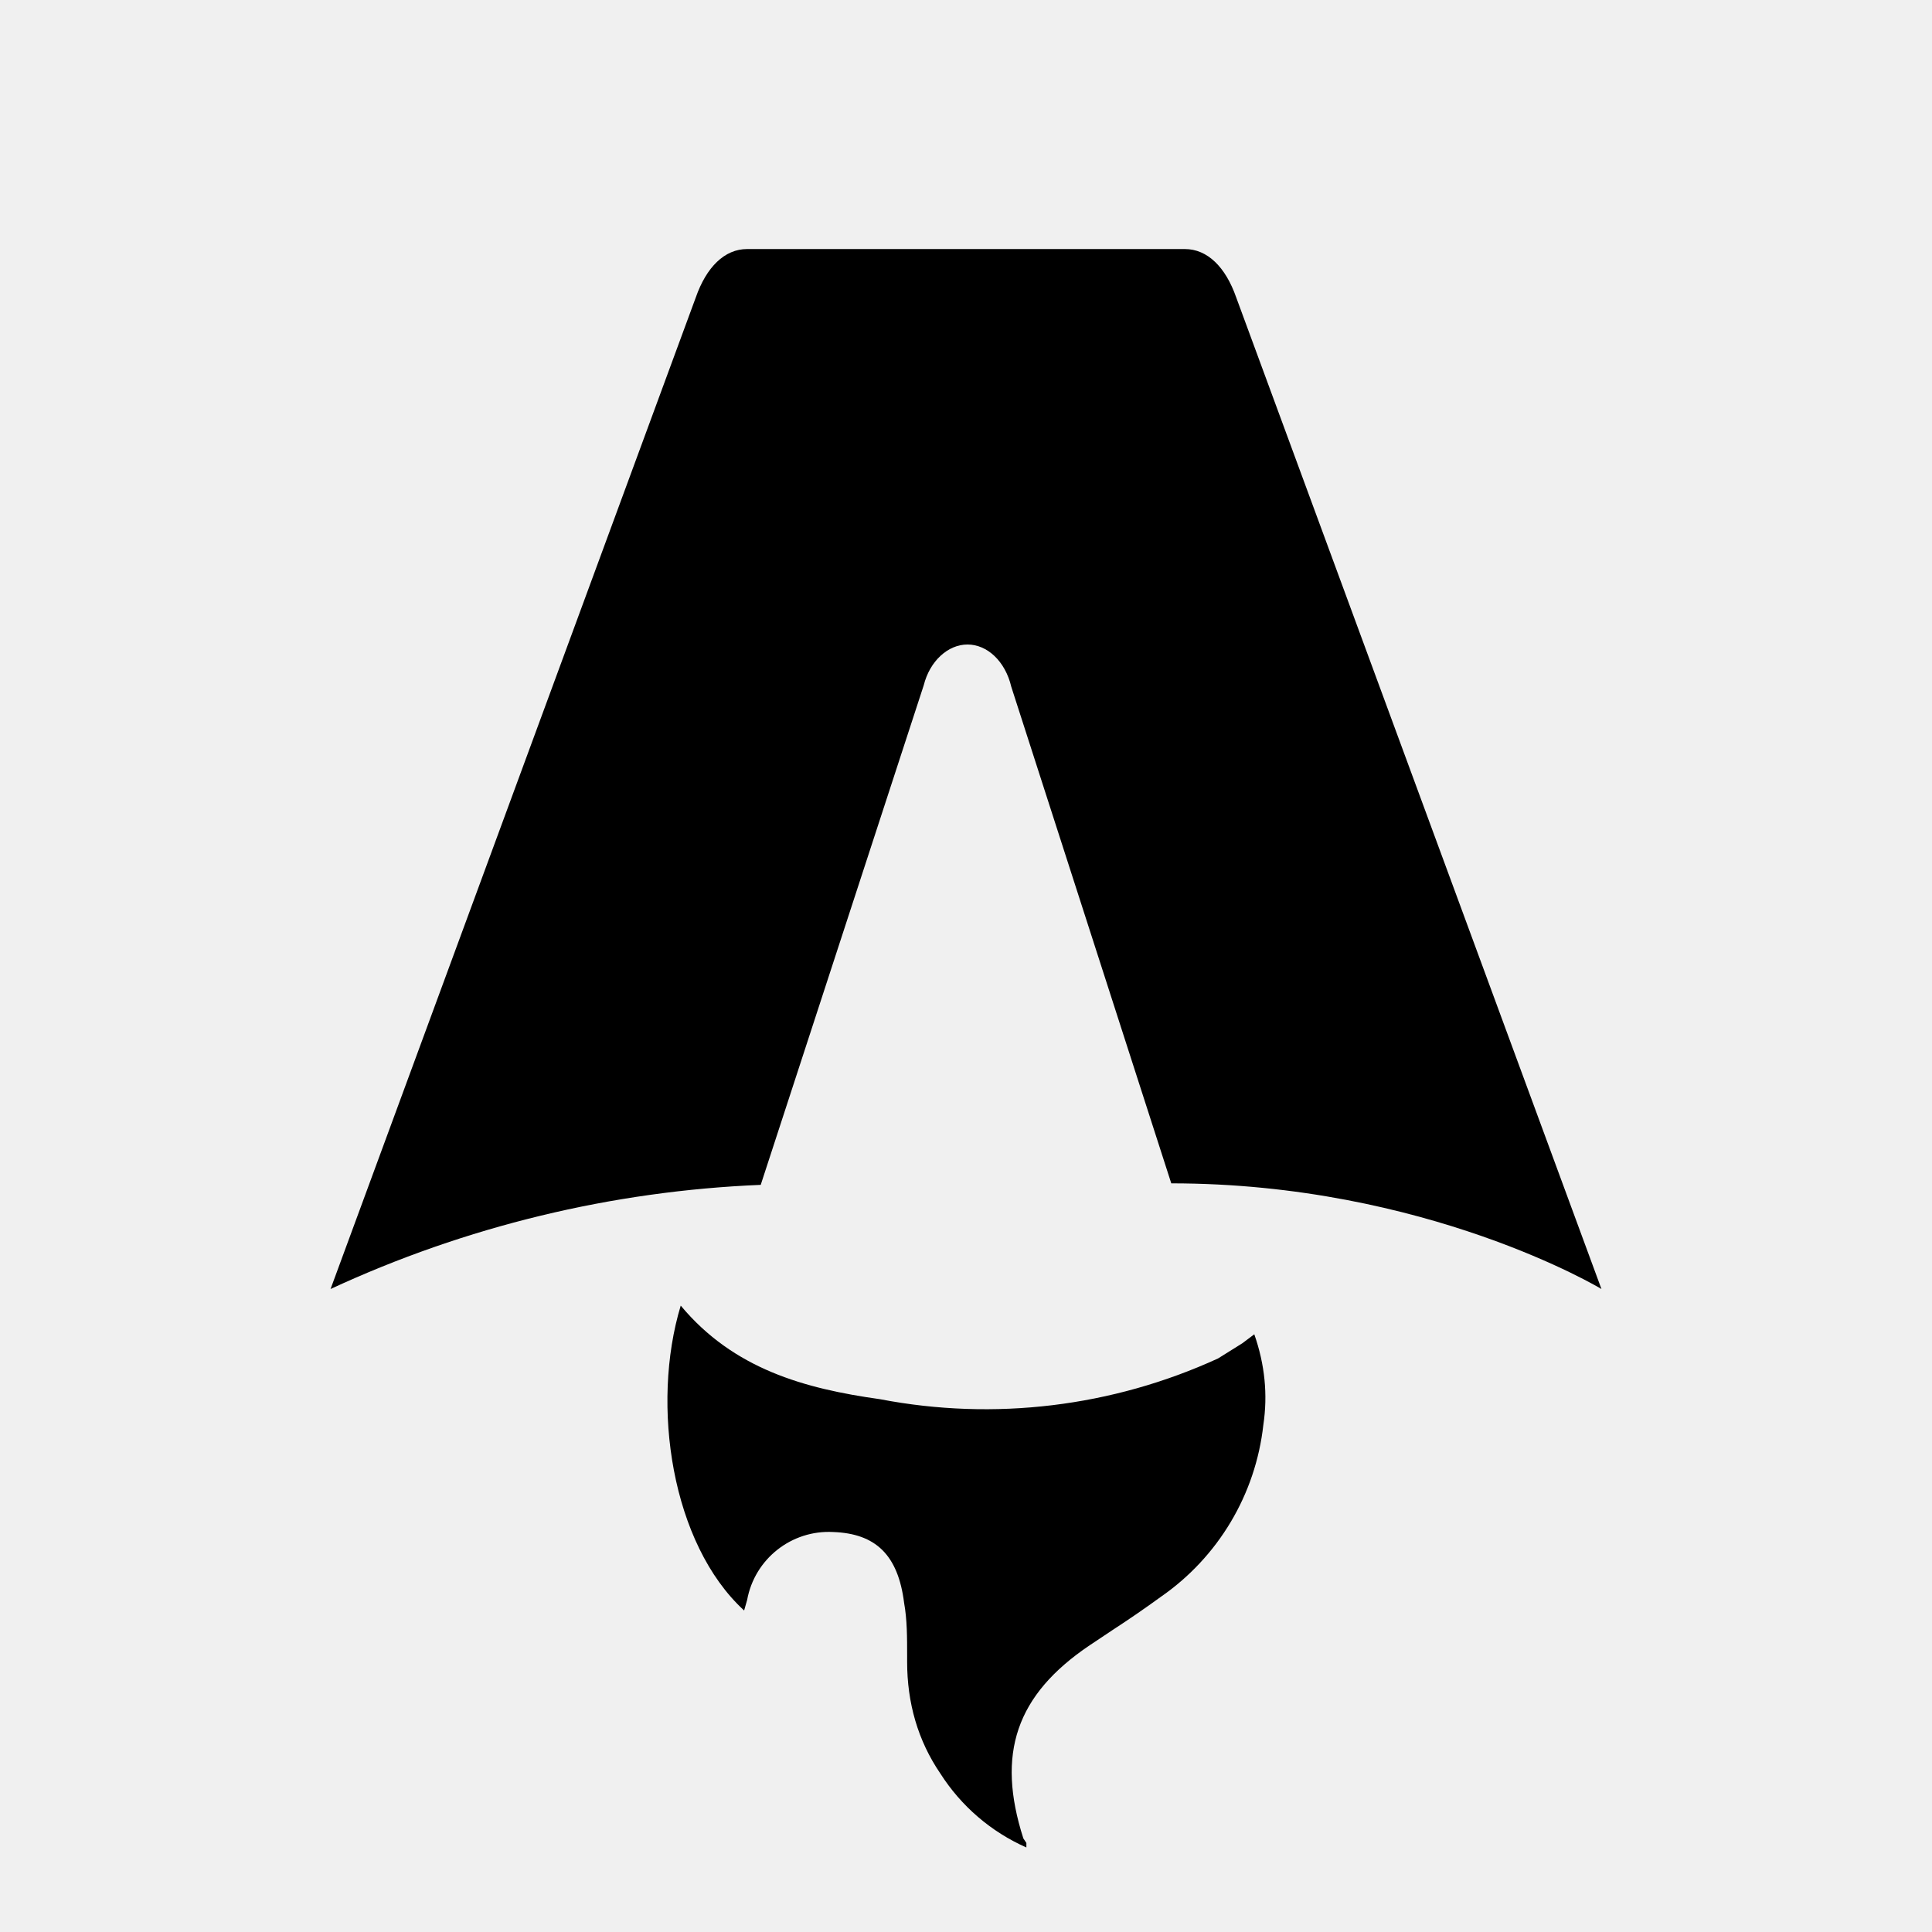
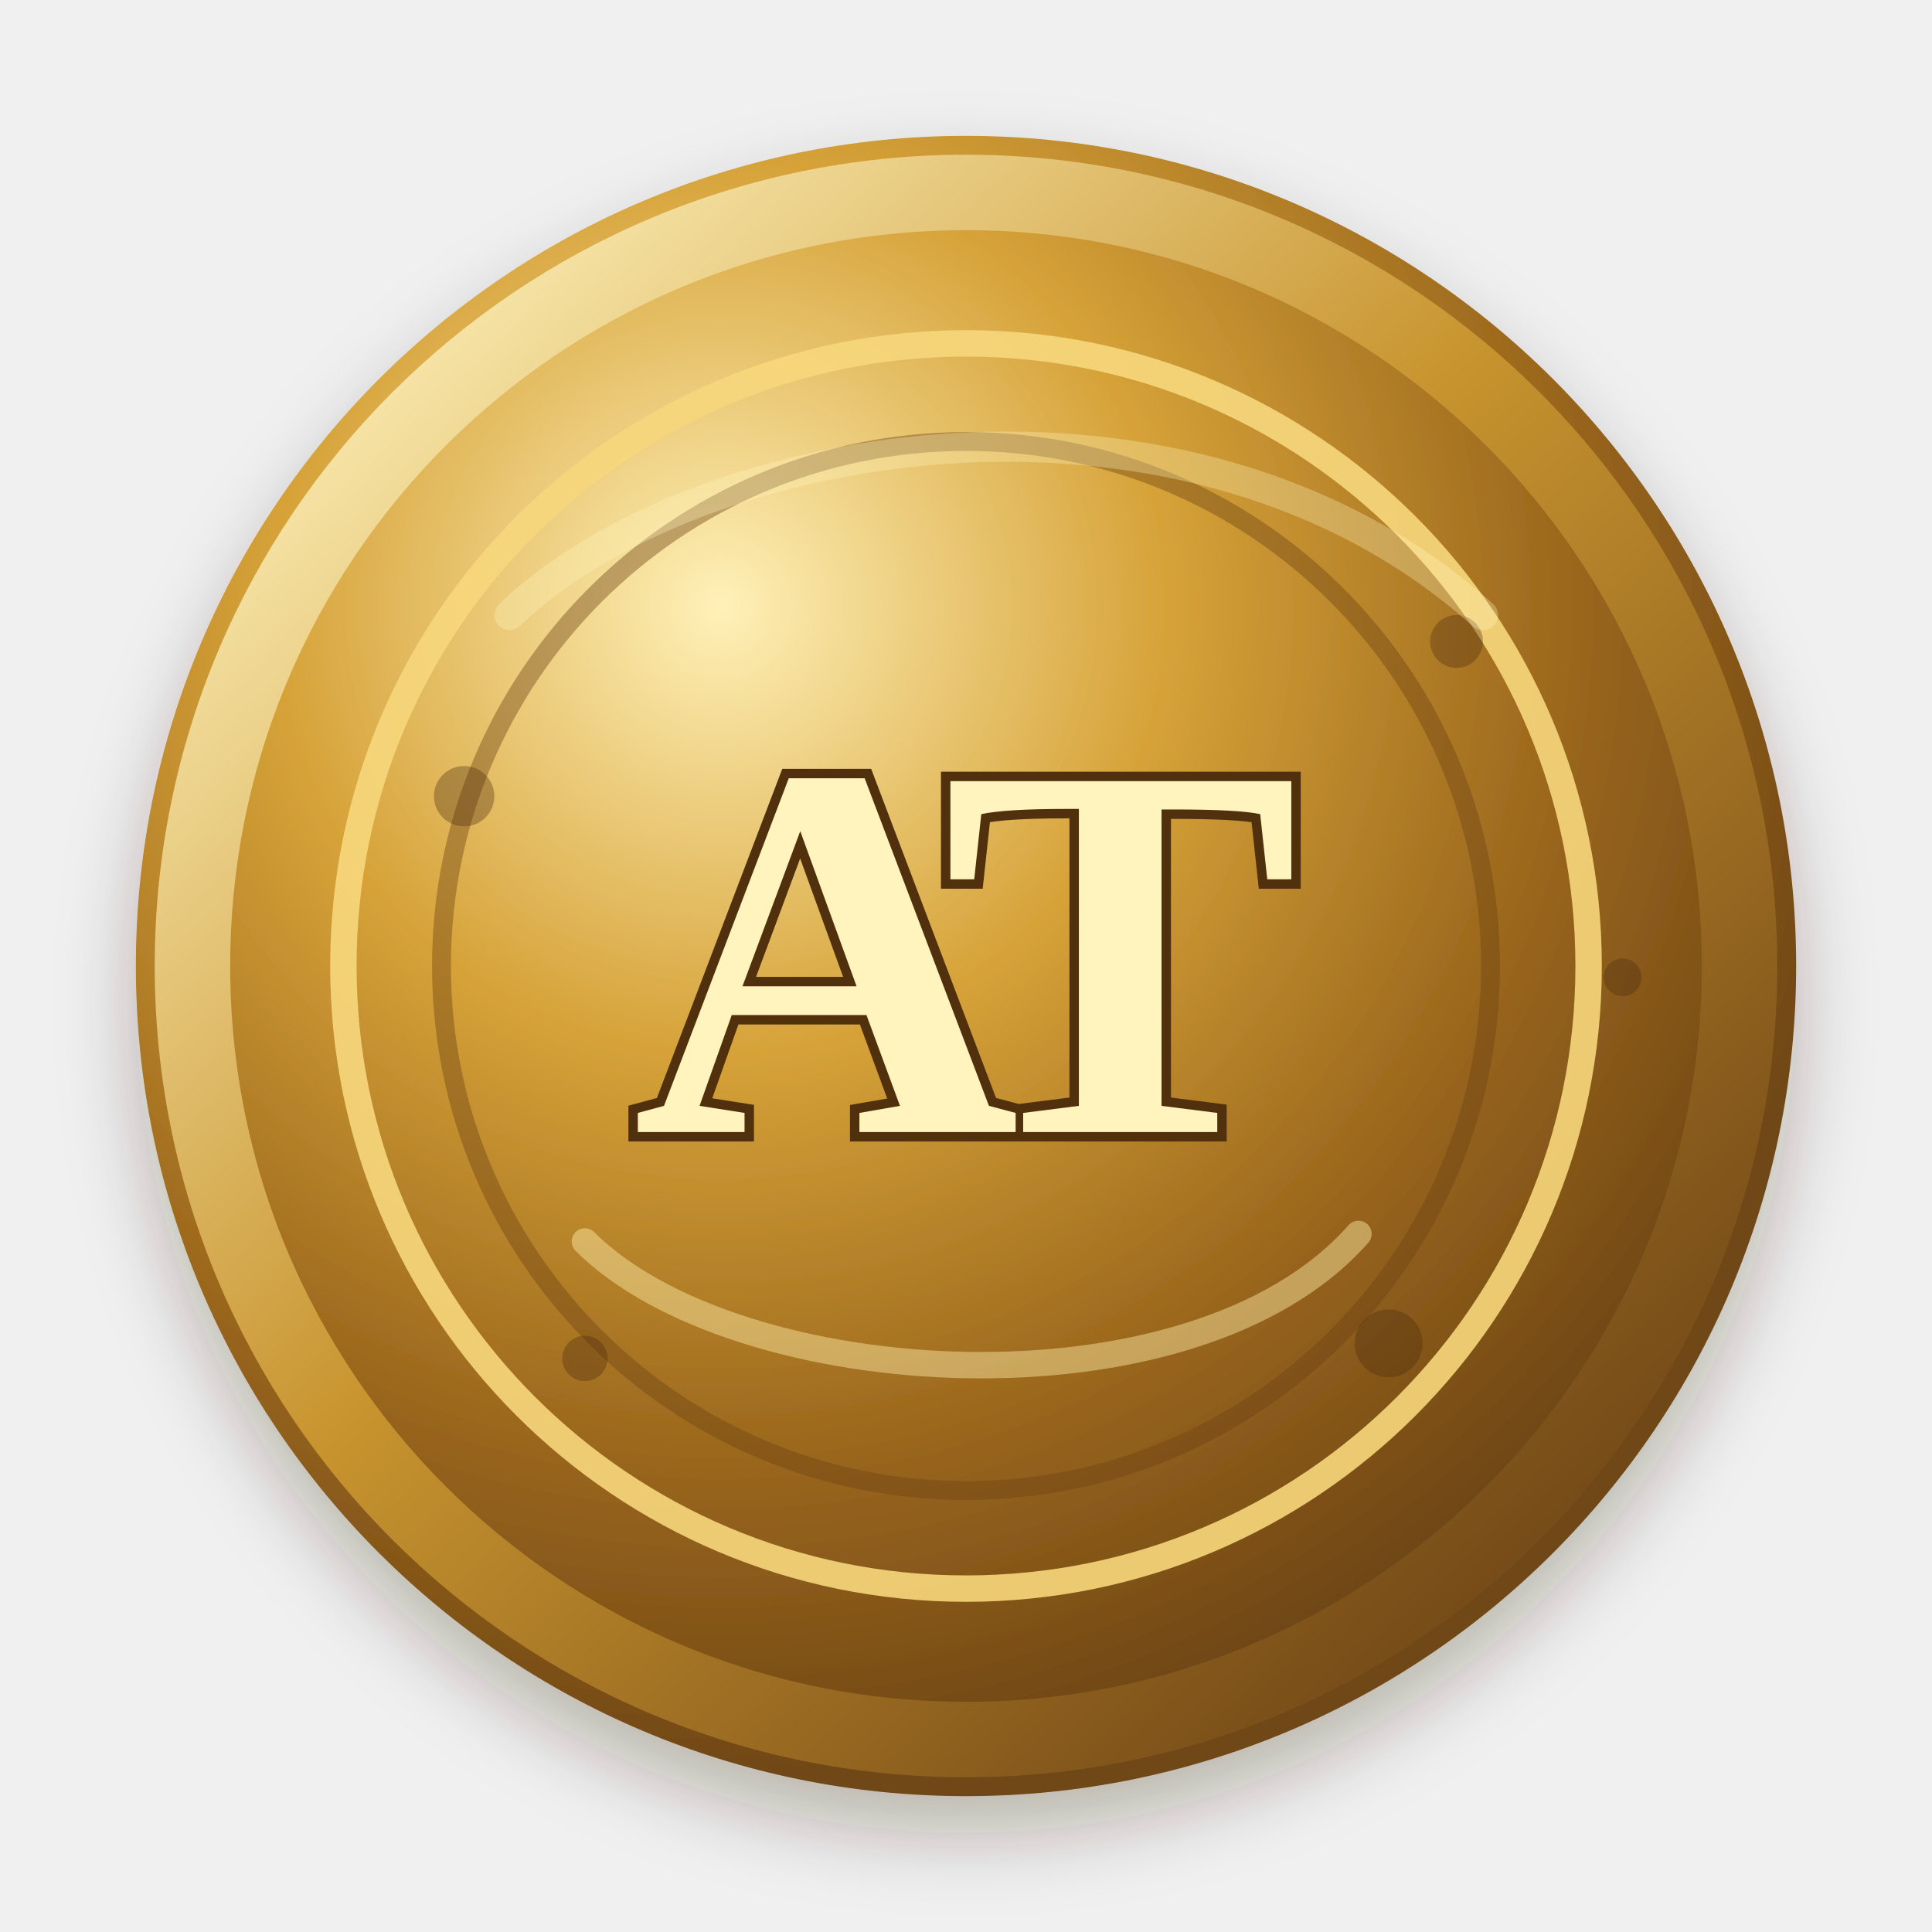
- <svg xmlns="http://www.w3.org/2000/svg" fill="none" viewBox="0 0 128 128">
-   <path d="M50.4 78.5a75.1 75.1 0 0 0-28.5 6.9l24.2-65.7c.7-2 1.9-3.2 3.4-3.2h29c1.5 0 2.7 1.2 3.4 3.2l24.2 65.7s-11.6-7-28.5-7L67 45.5c-.4-1.7-1.6-2.8-2.9-2.8-1.3 0-2.5 1.1-2.9 2.7L50.4 78.5Zm-1.1 28.2Zm-4.2-20.2c-2 6.6-.6 15.8 4.2 20.2a17.5 17.5 0 0 1 .2-.7 5.5 5.5 0 0 1 5.7-4.5c2.8.1 4.3 1.5 4.7 4.7.2 1.1.2 2.3.2 3.5v.4c0 2.7.7 5.2 2.2 7.4a13 13 0 0 0 5.7 4.9v-.3l-.2-.3c-1.8-5.6-.5-9.5 4.4-12.8l1.5-1a73 73 0 0 0 3.2-2.2 16 16 0 0 0 6.8-11.4c.3-2 .1-4-.6-6l-.8.6-1.6 1a37 37 0 0 1-22.4 2.7c-5-.7-9.7-2-13.2-6.2Z" />
-   <style>
-         path { fill: #000; }
-         @media (prefers-color-scheme: dark) {
-             path { fill: #FFF; }
-         }
-     </style>
+ <svg xmlns="http://www.w3.org/2000/svg" viewBox="0 0 512 512" role="img" aria-labelledby="title desc">
+   <defs>
+     <radialGradient id="gold" cx="35%" cy="28%" r="72%">
+       <stop offset="0%" stop-color="#fff1b8" />
+       <stop offset="38%" stop-color="#d6a238" />
+       <stop offset="72%" stop-color="#9b671d" />
+       <stop offset="100%" stop-color="#6f4615" />
+     </radialGradient>
+     <linearGradient id="rim" x1="80" y1="72" x2="430" y2="440" gradientUnits="userSpaceOnUse">
+       <stop offset="0%" stop-color="#fff3bd" />
+       <stop offset="45%" stop-color="#c8942f" />
+       <stop offset="100%" stop-color="#694014" />
+     </linearGradient>
+     <filter id="softShadow" x="-20%" y="-20%" width="140%" height="140%">
+       <feDropShadow dx="0" dy="10" stdDeviation="10" flood-color="#2b1606" flood-opacity=".28" />
+     </filter>
+   </defs>
+   <circle cx="256" cy="256" r="220" fill="url(#gold)" filter="url(#softShadow)" />
+   <circle cx="256" cy="256" r="205" fill="none" stroke="url(#rim)" stroke-width="20" />
+   <circle cx="256" cy="256" r="165" fill="none" stroke="#f7d77c" stroke-width="7" opacity=".9" />
+   <circle cx="256" cy="256" r="139" fill="none" stroke="#6d4214" stroke-width="5" opacity=".42" />
+   <g fill="#4b2b0d" opacity=".35">
+     <circle cx="123" cy="211" r="8" />
+     <circle cx="386" cy="170" r="7" />
+     <circle cx="368" cy="356" r="9" />
+     <circle cx="155" cy="360" r="6" />
+     <circle cx="430" cy="259" r="5" />
+   </g>
+   <text x="256" y="300" text-anchor="middle" font-family="Georgia, 'Times New Roman', serif" font-size="142" font-weight="700" letter-spacing="-10" fill="#fff4bd" stroke="#51300d" stroke-width="5" paint-order="stroke fill">AT</text>
+   <path d="M155 329c40 40 161 48 205-2" fill="none" stroke="#fff0aa" stroke-width="7" stroke-linecap="round" opacity=".45" />
+   <path d="M135 163c50-48 180-70 258 0" fill="none" stroke="#fff4bd" stroke-width="8" stroke-linecap="round" opacity=".32" />
</svg>
